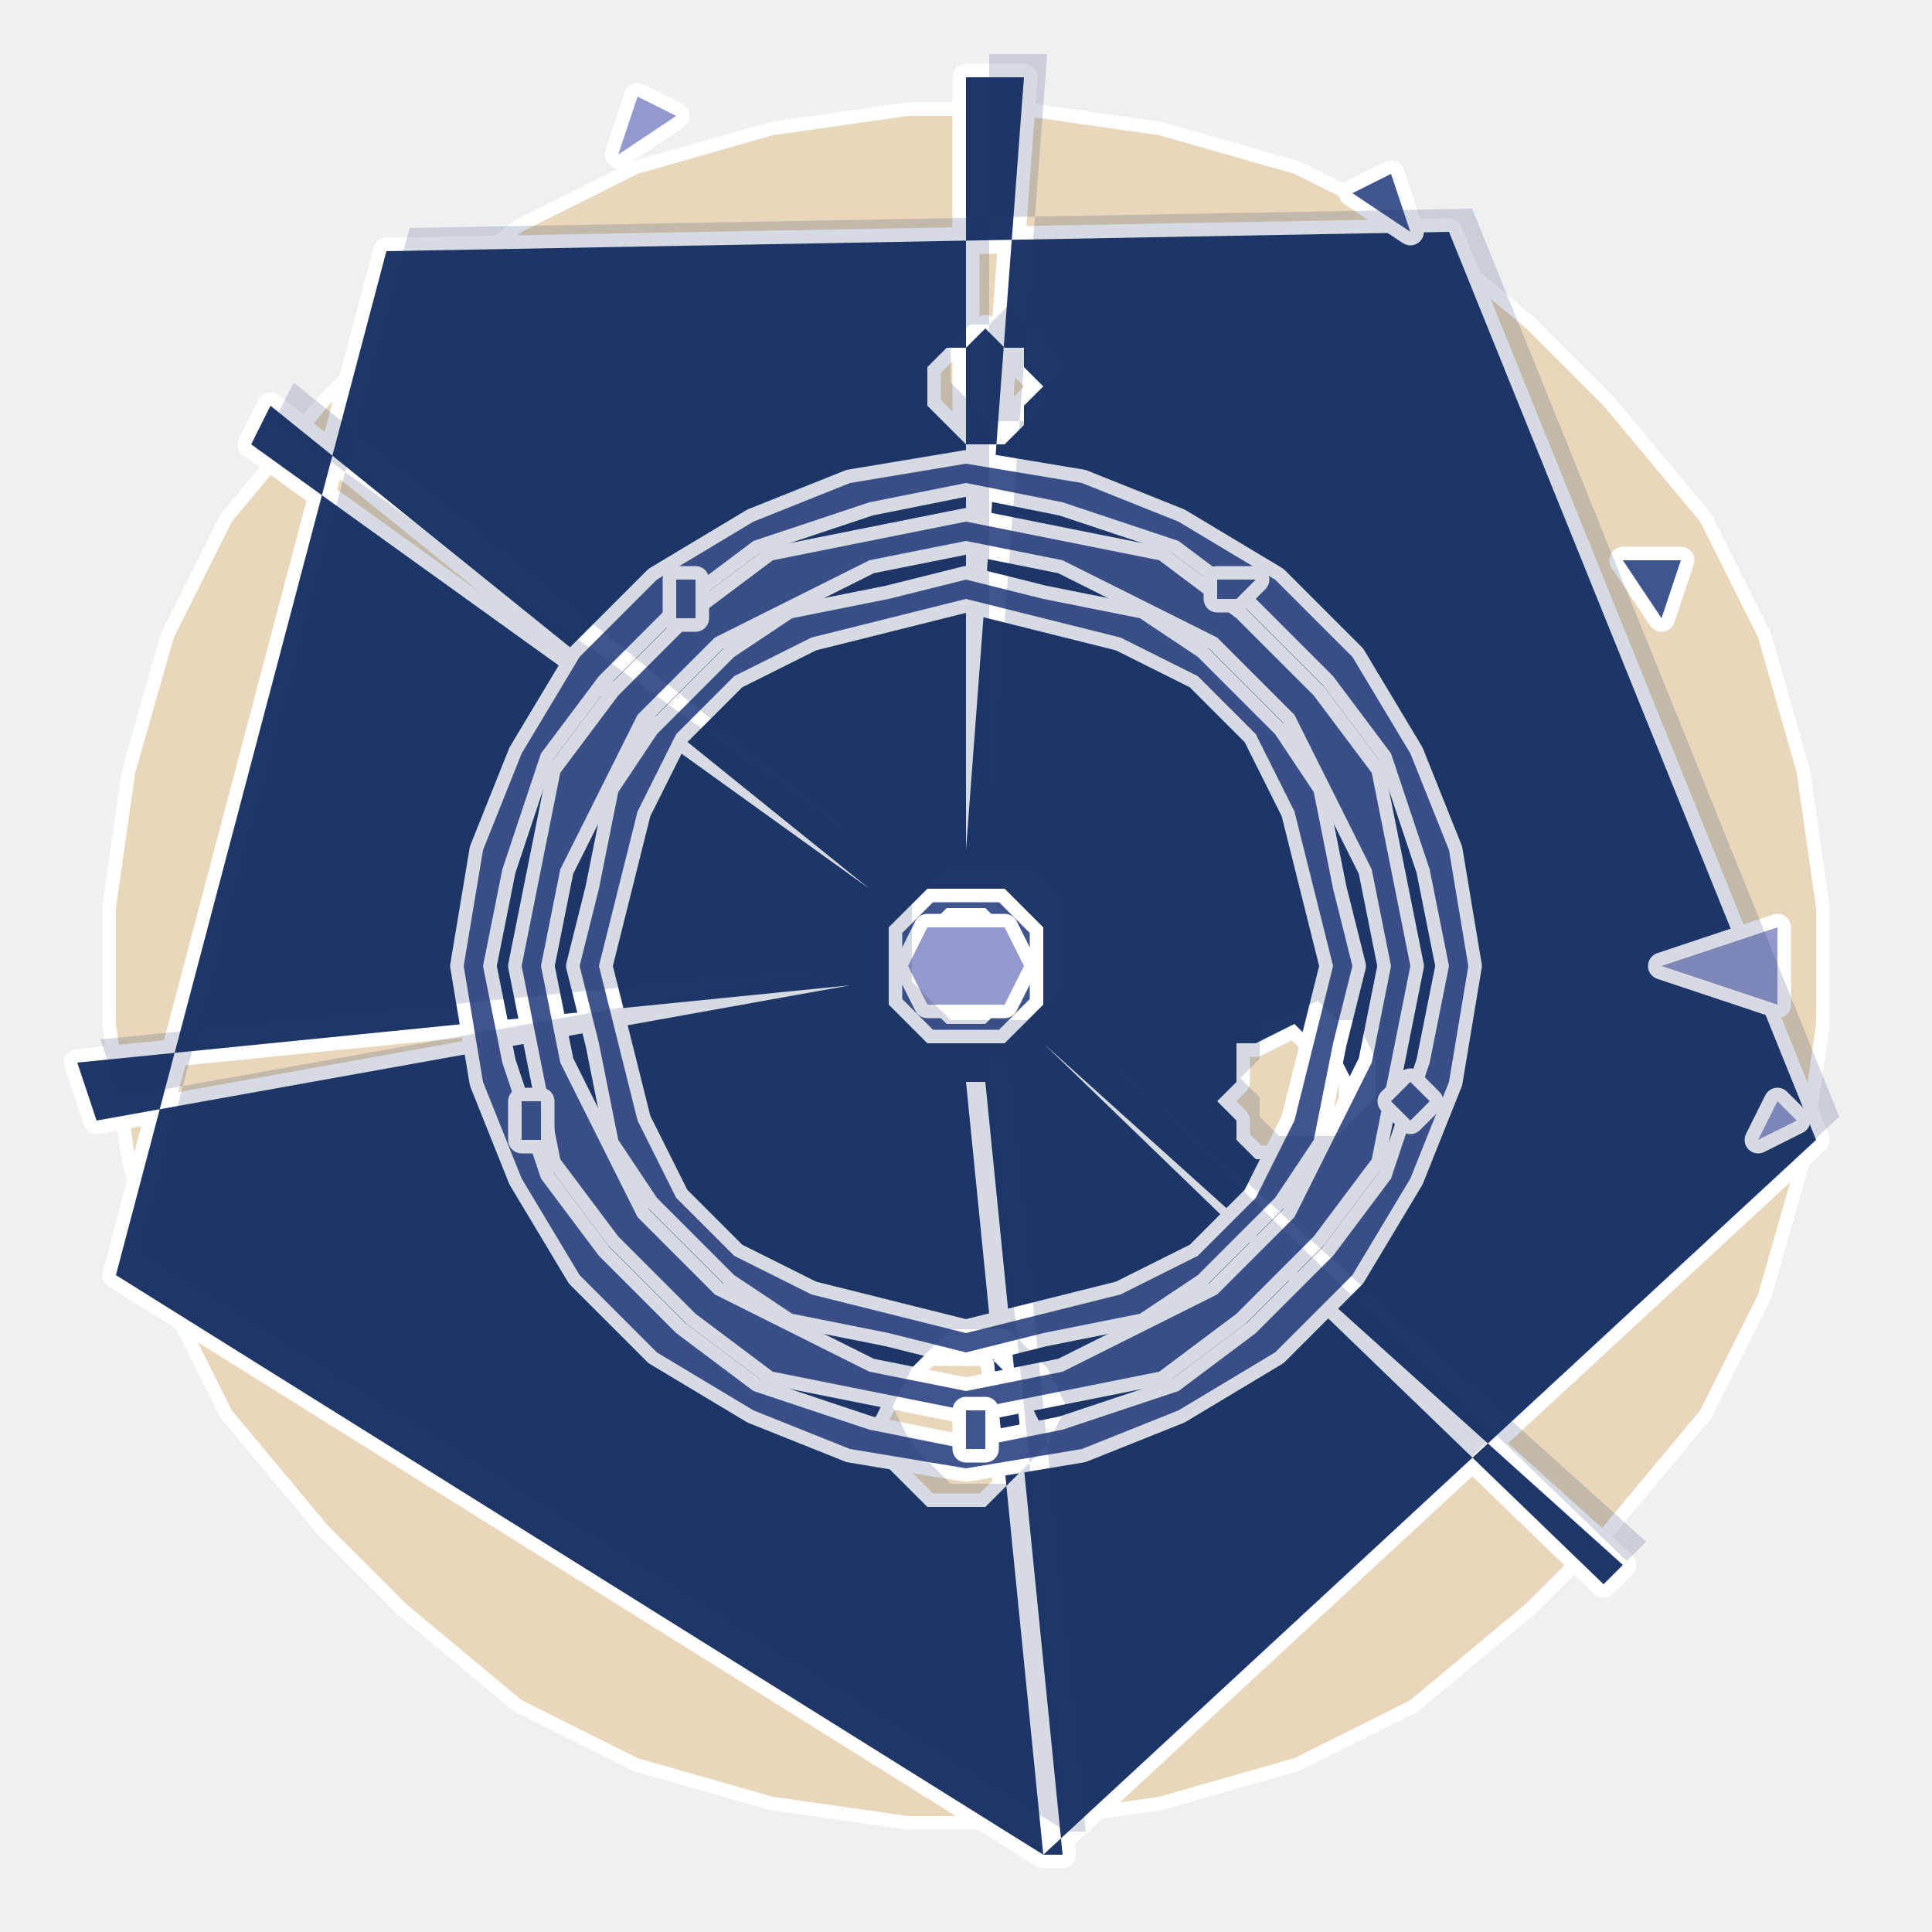
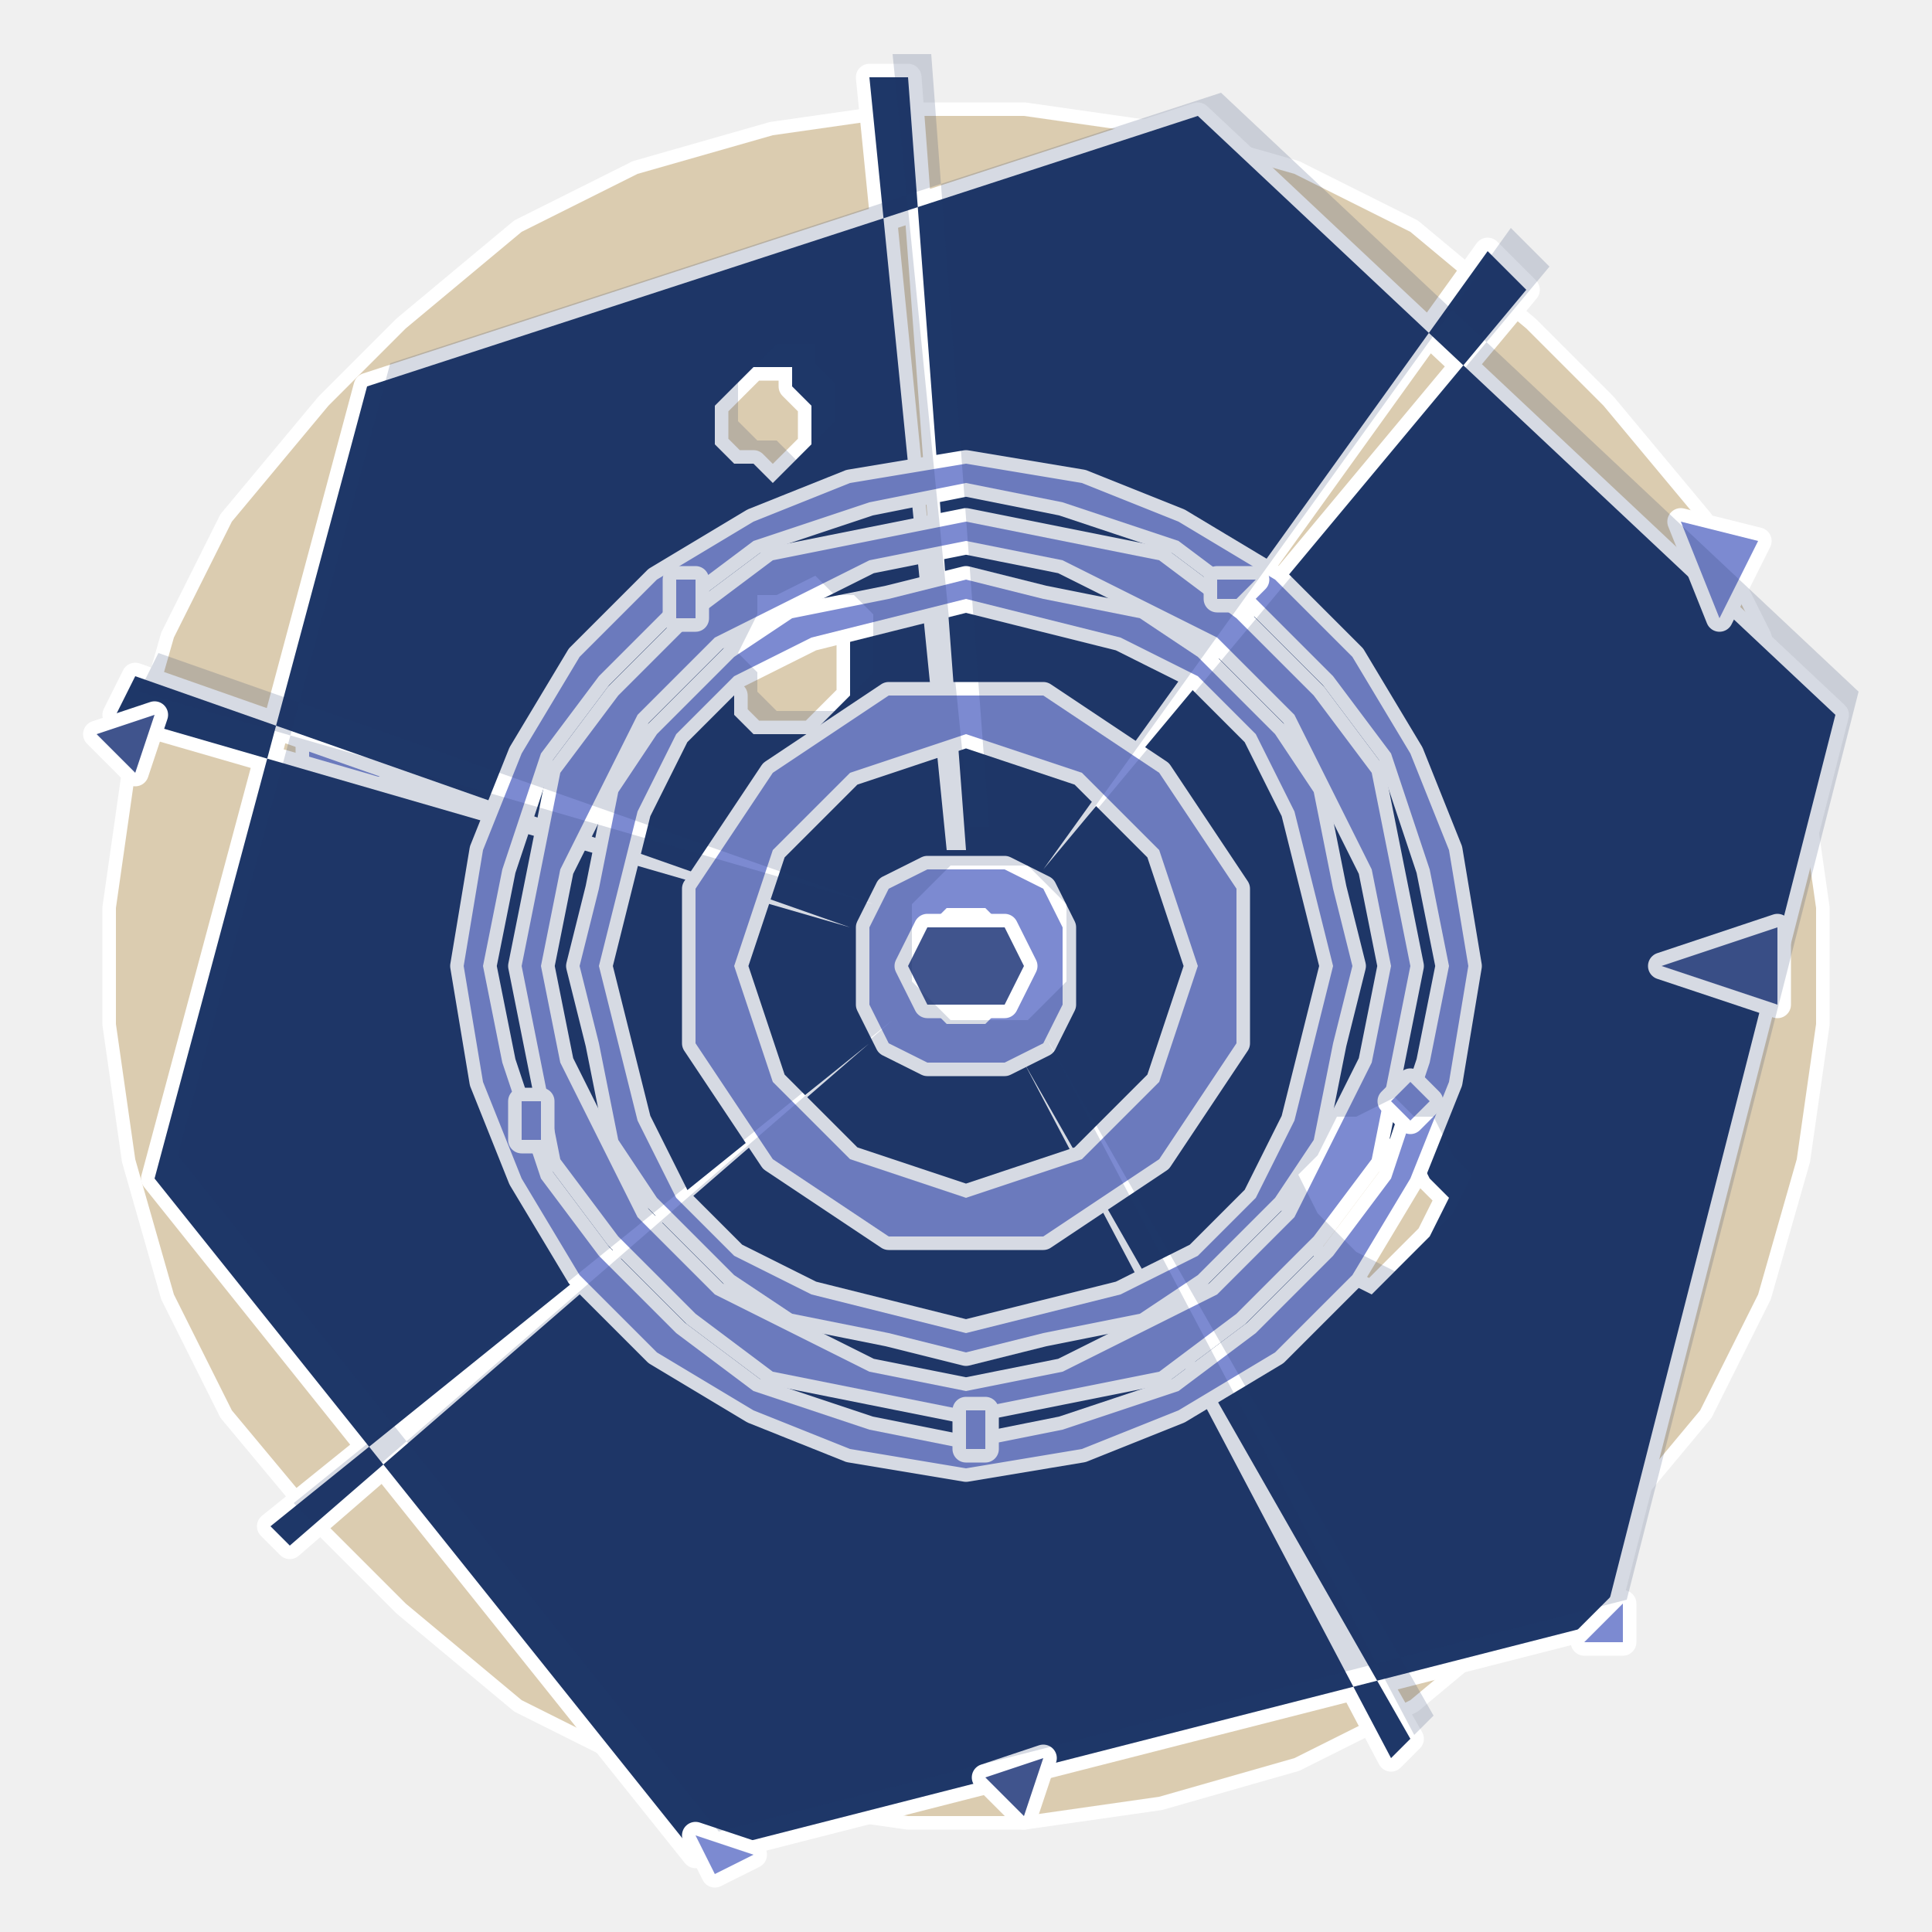
<svg xmlns="http://www.w3.org/2000/svg" viewBox="0 0 100 100" role="img" aria-label="@playform/ets-hook-dsh-doc-suggester - spike-star">
  <style>
		@media (prefers-reduced-motion: no-preference) {
			.ets-hook-dsh-doc-suggester-scene * { transform-box: view-box; transform-origin: 50% 50%; }
- 		.ets-hook-dsh-doc-suggester-counter { animation: ets-hook-dsh-doc-suggester-counter 27s linear -4s infinite; }
+ 		.ets-hook-dsh-doc-suggester-counter { animation: ets-hook-dsh-doc-suggester-counter 28s linear -1s infinite; }
		@keyframes ets-hook-dsh-doc-suggester-counter { to { transform: rotate(-360deg); } }
- 		.ets-hook-dsh-doc-suggester-breathe { animation: ets-hook-dsh-doc-suggester-breathe 6s ease-in-out -4s infinite; }
+ 		.ets-hook-dsh-doc-suggester-breathe { animation: ets-hook-dsh-doc-suggester-breathe 5s ease-in-out -1s infinite; }
		@keyframes ets-hook-dsh-doc-suggester-breathe { 50% { transform: scale(1.06); opacity: 0.85; } }
- 		.ets-hook-dsh-doc-suggester-fire { animation: ets-hook-dsh-doc-suggester-fire 2.6s ease-in-out infinite; }
+ 		.ets-hook-dsh-doc-suggester-fire { animation: ets-hook-dsh-doc-suggester-fire 3.2s ease-in-out infinite; }
		@keyframes ets-hook-dsh-doc-suggester-fire { 0%, 100% { opacity: 0.35; } 50% { opacity: 1; } }
- 		.ets-hook-dsh-doc-suggester-twinkle { animation: ets-hook-dsh-doc-suggester-twinkle 7s ease-in-out -4s infinite; }
+ 		.ets-hook-dsh-doc-suggester-twinkle { animation: ets-hook-dsh-doc-suggester-twinkle 6s ease-in-out -1s infinite; }
		@keyframes ets-hook-dsh-doc-suggester-twinkle { 0%, 100% { transform: scale(0.94); opacity: 0.4; } 50% { transform: scale(1.06); opacity: 1; } }
- 		.ets-hook-dsh-doc-suggester-trace { animation: ets-hook-dsh-doc-suggester-trace 6s ease-in-out -4s infinite; }
+ 		.ets-hook-dsh-doc-suggester-trace { animation: ets-hook-dsh-doc-suggester-trace 4s ease-in-out -1s infinite; }
		@keyframes ets-hook-dsh-doc-suggester-trace { 0%, 100% { transform: translate(0, 0); opacity: 1; } 50% { transform: translate(1.4px, -1.4px); opacity: 0.35; } }
		}
	</style>
  <defs>
    <path id="ets-hook-dsh-doc-suggester-0" d="M91,67 L88,73 L83,79 L79,83 L73,88 L67,91 L60,93 L53,94 L47,94 L40,93 L33,91 L27,88 L21,83 L17,79 L12,73 L9,67 L7,60 L6,53 L6,47 L7,40 L9,33 L12,27 L17,21 L21,17 L27,12 L33,9 L40,7 L47,6 L53,6 L60,7 L67,9 L73,12 L79,17 L83,21 L88,27 L91,33 L93,40 L94,47 L94,53 L93,60 Z" />
-     <path id="ets-hook-dsh-doc-suggester-1" d="M86,58 L85,59 L83,60 L81,59 L81,58 L81,56 L83,55 L85,56 Z" />
-     <path id="ets-hook-dsh-doc-suggester-2" d="M33,78 L32,80 L30,80 L29,80 L28,78 L29,76 L30,75 L32,76 Z" />
-     <path id="ets-hook-dsh-doc-suggester-3" d="M64,50 L64,54 L62,57 L60,60 L57,62 L54,64 L50,64 L46,64 L43,62 L40,60 L38,57 L36,54 L36,50 L36,46 L38,43 L40,40 L43,38 L46,36 L50,36 L54,36 L57,38 L60,40 L62,43 L64,46 Z M62,50 L61,53 L60,56 L58,58 L56,60 L53,61 L50,62 L47,61 L44,60 L42,58 L40,56 L39,53 L38,50 L39,47 L40,44 L42,42 L44,40 L47,39 L50,38 L53,39 L56,40 L58,42 L60,44 L61,47 Z" />
-     <path id="ets-hook-dsh-doc-suggester-4" d="M55,50 L55,52 L54,54 L52,55 L50,55 L48,55 L46,54 L45,52 L45,50 L45,48 L46,46 L48,45 L50,45 L52,45 L54,46 L55,48 Z M53,50 L53,51 L52,52 L51,53 L50,53 L49,53 L48,52 L47,51 L47,50 L47,49 L48,48 L49,47 L50,47 L51,47 L52,48 L53,49 Z" />
-     <path id="ets-hook-dsh-doc-suggester-5" d="M94,59 L54,96 L6,66 L20,13 L75,12 Z M54,54 L84,81 L83,82 L54,54 Z M70,57 L70,58 L69,59 L68,60 L67,60 L65,60 L64,59 L64,58 L63,57 L64,56 L64,54 L65,54 L67,53 L68,54 L69,54 L70,56 Z M51,56 L55,96 L54,96 L50,56 Z M44,51 L5,58 L4,55 L44,51 Z M54,74 L53,76 L52,77 L51,78 L50,78 L48,78 L47,77 L46,76 L45,74 L46,72 L47,71 L48,70 L50,70 L51,70 L52,71 L53,72 Z M45,46 L13,23 L14,21 L45,46 Z M50,44 L50,4 L53,4 L50,44 Z M54,20 L53,21 L53,22 L52,23 L51,23 L50,23 L49,22 L48,21 L48,20 L48,19 L49,18 L50,18 L51,17 L52,18 L53,18 L53,19 Z M54,50 L54,52 L53,53 L52,54 L50,54 L48,54 L47,53 L46,52 L46,50 L46,48 L47,47 L48,46 L50,46 L52,46 L53,47 L54,48 Z" />
-     <path id="ets-hook-dsh-doc-suggester-6" d="M92,48 L86,50 L92,52 Z" />
-     <path id="ets-hook-dsh-doc-suggester-7" d="M70,50 L69,54 L68,59 L66,62 L62,66 L59,68 L54,69 L50,70 L46,69 L41,68 L38,66 L34,62 L32,59 L31,54 L30,50 L31,46 L32,41 L34,38 L38,34 L41,32 L46,31 L50,30 L54,31 L59,32 L62,34 L66,38 L68,41 L69,46 Z M69,50 L68,54 L67,58 L65,62 L62,65 L58,67 L54,68 L50,69 L46,68 L42,67 L38,65 L35,62 L33,58 L32,54 L31,50 L32,46 L33,42 L35,38 L38,35 L42,33 L46,32 L50,31 L54,32 L58,33 L62,35 L65,38 L67,42 L68,46 Z" />
-     <path id="ets-hook-dsh-doc-suggester-8" d="M73,50 L72,55 L71,60 L68,64 L64,68 L60,71 L55,72 L50,73 L45,72 L40,71 L36,68 L32,64 L29,60 L28,55 L27,50 L28,45 L29,40 L32,36 L36,32 L40,29 L45,28 L50,27 L55,28 L60,29 L64,32 L68,36 L71,40 L72,45 Z M72,50 L71,55 L69,59 L67,63 L63,67 L59,69 L55,71 L50,72 L45,71 L41,69 L37,67 L33,63 L31,59 L29,55 L28,50 L29,45 L31,41 L33,37 L37,33 L41,31 L45,29 L50,28 L55,29 L59,31 L63,33 L67,37 L69,41 L71,45 Z" />
-     <path id="ets-hook-dsh-doc-suggester-9" d="M76,50 L75,56 L73,61 L70,66 L66,70 L61,73 L56,75 L50,76 L44,75 L39,73 L34,70 L30,66 L27,61 L25,56 L24,50 L25,44 L27,39 L30,34 L34,30 L39,27 L44,25 L50,24 L56,25 L61,27 L66,30 L70,34 L73,39 L75,44 Z M75,50 L74,55 L72,61 L69,65 L65,69 L61,72 L55,74 L50,75 L45,74 L39,72 L35,69 L31,65 L28,61 L26,55 L25,50 L26,45 L28,39 L31,35 L35,31 L39,28 L45,26 L50,25 L55,26 L61,28 L65,31 L69,35 L72,39 L74,45 Z" />
-     <path id="ets-hook-dsh-doc-suggester-10" d="M74,57 L73,58 L73,58 L72,57 L73,56 L73,56 Z" />
-     <path id="ets-hook-dsh-doc-suggester-11" d="M51,74 L51,75 L50,75 L50,74 L50,73 L51,73 Z" />
-     <path id="ets-hook-dsh-doc-suggester-12" d="M28,58 L28,59 L27,59 L27,58 L27,57 L28,57 Z" />
-     <path id="ets-hook-dsh-doc-suggester-13" d="M36,31 L36,32 L35,32 L35,31 L35,30 L36,30 Z" />
-     <path id="ets-hook-dsh-doc-suggester-14" d="M65,30 L64,31 L63,31 L63,30 L63,30 L64,30 Z" />
-     <path id="ets-hook-dsh-doc-suggester-15" d="M84,29 L87,29 L86,32 Z" />
-     <path id="ets-hook-dsh-doc-suggester-16" d="M92,57 L93,58 L91,59 Z" />
-     <path id="ets-hook-dsh-doc-suggester-17" d="M70,10 L72,9 L73,12 Z" />
-     <path id="ets-hook-dsh-doc-suggester-18" d="M32,8 L33,5 L35,6 Z" />
-     <path id="ets-hook-dsh-doc-suggester-19" d="M53,50 L52,52 L51,52 L49,52 L48,52 L47,50 L48,48 L49,48 L51,48 L52,48 Z" />
+     <path id="ets-hook-dsh-doc-suggester-1" d="M29,25 L29,27 L27,28 L25,27 L24,25 L25,23 L27,23 L29,23 Z" />
+     <path id="ets-hook-dsh-doc-suggester-2" d="M42,82 L41,84 L39,85 L38,84 L37,82 L38,81 L39,80 L41,81 Z" />
+     <path id="ets-hook-dsh-doc-suggester-3" d="M20,38 L20,40 L18,41 L16,40 L16,38 L16,37 L18,36 L20,37 Z" />
+     <path id="ets-hook-dsh-doc-suggester-4" d="M83,84 L36,96 L8,61 L19,20 L62,6 L95,37 Z M53,55 L73,90 L72,91 L53,55 Z M44,35 L44,36 L43,37 L42,38 L41,38 L39,38 L38,37 L38,36 L37,35 L38,33 L38,32 L39,32 L41,31 L42,32 L43,32 L44,33 Z M45,54 L15,80 L14,79 L45,54 Z M44,48 L6,37 L7,35 L44,48 Z M75,62 L74,64 L73,65 L72,66 L71,67 L69,66 L68,65 L67,64 L66,62 L67,61 L68,59 L69,59 L71,58 L72,59 L73,59 L74,61 Z M49,44 L45,4 L47,4 L50,44 Z M54,45 L77,13 L79,15 L54,45 Z M42,22 L42,23 L41,24 L41,24 L40,25 L39,24 L38,24 L37,23 L37,22 L37,21 L38,20 L39,19 L40,19 L41,19 L41,20 L42,21 Z M54,50 L54,52 L53,53 L52,54 L50,54 L48,54 L47,53 L46,52 L46,50 L46,48 L47,47 L48,46 L50,46 L52,46 L53,47 L54,48 Z" />
+     <path id="ets-hook-dsh-doc-suggester-5" d="M64,50 L64,54 L62,57 L60,60 L57,62 L54,64 L50,64 L46,64 L43,62 L40,60 L38,57 L36,54 L36,50 L36,46 L38,43 L40,40 L43,38 L46,36 L50,36 L54,36 L57,38 L60,40 L62,43 L64,46 Z M62,50 L61,53 L60,56 L58,58 L56,60 L53,61 L50,62 L47,61 L44,60 L42,58 L40,56 L39,53 L38,50 L39,47 L40,44 L42,42 L44,40 L47,39 L50,38 L53,39 L56,40 L58,42 L60,44 L61,47 Z" />
+     <path id="ets-hook-dsh-doc-suggester-6" d="M55,50 L55,52 L54,54 L52,55 L50,55 L48,55 L46,54 L45,52 L45,50 L45,48 L46,46 L48,45 L50,45 L52,45 L54,46 L55,48 Z M53,50 L53,51 L52,52 L51,53 L50,53 L49,53 L48,52 L47,51 L47,50 L47,49 L48,48 L49,47 L50,47 L51,47 L52,48 L53,49 Z" />
+     <path id="ets-hook-dsh-doc-suggester-7" d="M92,48 L86,50 L92,52 Z" />
+     <path id="ets-hook-dsh-doc-suggester-8" d="M70,50 L69,54 L68,59 L66,62 L62,66 L59,68 L54,69 L50,70 L46,69 L41,68 L38,66 L34,62 L32,59 L31,54 L30,50 L31,46 L32,41 L34,38 L38,34 L41,32 L46,31 L50,30 L54,31 L59,32 L62,34 L66,38 L68,41 L69,46 Z M69,50 L68,54 L67,58 L65,62 L62,65 L58,67 L54,68 L50,69 L46,68 L42,67 L38,65 L35,62 L33,58 L32,54 L31,50 L32,46 L33,42 L35,38 L38,35 L42,33 L46,32 L50,31 L54,32 L58,33 L62,35 L65,38 L67,42 L68,46 Z" />
+     <path id="ets-hook-dsh-doc-suggester-9" d="M73,50 L72,55 L71,60 L68,64 L64,68 L60,71 L55,72 L50,73 L45,72 L40,71 L36,68 L32,64 L29,60 L28,55 L27,50 L28,45 L29,40 L32,36 L36,32 L40,29 L45,28 L50,27 L55,28 L60,29 L64,32 L68,36 L71,40 L72,45 Z M72,50 L71,55 L69,59 L67,63 L63,67 L59,69 L55,71 L50,72 L45,71 L41,69 L37,67 L33,63 L31,59 L29,55 L28,50 L29,45 L31,41 L33,37 L37,33 L41,31 L45,29 L50,28 L55,29 L59,31 L63,33 L67,37 L69,41 L71,45 Z" />
+     <path id="ets-hook-dsh-doc-suggester-10" d="M76,50 L75,56 L73,61 L70,66 L66,70 L61,73 L56,75 L50,76 L44,75 L39,73 L34,70 L30,66 L27,61 L25,56 L24,50 L25,44 L27,39 L30,34 L34,30 L39,27 L44,25 L50,24 L56,25 L61,27 L66,30 L70,34 L73,39 L75,44 Z M75,50 L74,55 L72,61 L69,65 L65,69 L61,72 L55,74 L50,75 L45,74 L39,72 L35,69 L31,65 L28,61 L26,55 L25,50 L26,45 L28,39 L31,35 L35,31 L39,28 L45,26 L50,25 L55,26 L61,28 L65,31 L69,35 L72,39 L74,45 Z" />
+     <path id="ets-hook-dsh-doc-suggester-11" d="M74,57 L73,58 L73,58 L72,57 L73,56 L73,56 Z" />
+     <path id="ets-hook-dsh-doc-suggester-12" d="M51,74 L51,75 L50,75 L50,74 L50,73 L51,73 Z" />
+     <path id="ets-hook-dsh-doc-suggester-13" d="M28,58 L28,59 L27,59 L27,58 L27,57 L28,57 Z" />
+     <path id="ets-hook-dsh-doc-suggester-14" d="M36,31 L36,32 L35,32 L35,31 L35,30 L36,30 Z" />
+     <path id="ets-hook-dsh-doc-suggester-15" d="M39,96 L37,97 L36,95 Z" />
+     <path id="ets-hook-dsh-doc-suggester-16" d="M65,30 L64,31 L63,31 L63,30 L63,30 L64,30 Z" />
+     <path id="ets-hook-dsh-doc-suggester-17" d="M54,91 L53,94 L51,92 Z" />
+     <path id="ets-hook-dsh-doc-suggester-18" d="M87,27 L91,28 L89,32 Z" />
+     <path id="ets-hook-dsh-doc-suggester-19" d="M7,40 L5,38 L8,37 Z" />
+     <path id="ets-hook-dsh-doc-suggester-20" d="M84,83 L84,85 L82,85 Z" />
+     <path id="ets-hook-dsh-doc-suggester-21" d="M53,50 L52,52 L51,52 L49,52 L48,52 L47,50 L48,48 L49,48 L51,48 L52,48 Z" />
  </defs>
  <g class="ets-hook-dsh-doc-suggester-scene">
-     <g fill="#E8D7BA" fill-opacity="1" fill-rule="evenodd" stroke="#ffffff" stroke-width="1.4" stroke-linejoin="round" paint-order="stroke fill">
+     <g fill="#DBCCB0" fill-opacity="1" fill-rule="evenodd" stroke="#ffffff" stroke-width="1.4" stroke-linejoin="round" paint-order="stroke fill">
      <use class="ets-hook-dsh-doc-suggester-breathe" href="#ets-hook-dsh-doc-suggester-0" />
    </g>
-     <g fill="#40548D" fill-opacity="1" fill-rule="evenodd" stroke="#ffffff" stroke-width="1.4" stroke-linejoin="round" paint-order="stroke fill">
-       <use class="ets-hook-dsh-doc-suggester-fire" style="animation-delay:-4.00s" href="#ets-hook-dsh-doc-suggester-1" />
-       <use class="ets-hook-dsh-doc-suggester-fire" style="animation-delay:-4.18s" href="#ets-hook-dsh-doc-suggester-2" />
-       <use class="ets-hook-dsh-doc-suggester-breathe" href="#ets-hook-dsh-doc-suggester-3" />
-       <use class="ets-hook-dsh-doc-suggester-breathe" href="#ets-hook-dsh-doc-suggester-4" />
+     <g fill="#7C8AD1" fill-opacity="1" fill-rule="evenodd" stroke="#ffffff" stroke-width="1.4" stroke-linejoin="round" paint-order="stroke fill">
+       <use class="ets-hook-dsh-doc-suggester-fire" style="animation-delay:-1.00s" href="#ets-hook-dsh-doc-suggester-1" />
+       <use class="ets-hook-dsh-doc-suggester-fire" style="animation-delay:-1.18s" href="#ets-hook-dsh-doc-suggester-2" />
+       <use class="ets-hook-dsh-doc-suggester-fire" style="animation-delay:-1.36s" href="#ets-hook-dsh-doc-suggester-3" />
    </g>
    <g fill="#1E3768" fill-opacity="1" fill-rule="evenodd" stroke="#ffffff" stroke-width="1.4" stroke-linejoin="round" paint-order="stroke fill">
-       <use href="#ets-hook-dsh-doc-suggester-5" />
+       <use href="#ets-hook-dsh-doc-suggester-4" />
    </g>
-     <g fill="#9499CB" fill-opacity="1" fill-rule="evenodd" stroke="#ffffff" stroke-width="1.4" stroke-linejoin="round" paint-order="stroke fill">
-       <use class="ets-hook-dsh-doc-suggester-fire" style="animation-delay:-4.36s" href="#ets-hook-dsh-doc-suggester-6" />
+     <g fill="#7C8AD1" fill-opacity="1" fill-rule="evenodd" stroke="#ffffff" stroke-width="1.4" stroke-linejoin="round" paint-order="stroke fill">
+       <use class="ets-hook-dsh-doc-suggester-breathe" href="#ets-hook-dsh-doc-suggester-5" />
+       <use class="ets-hook-dsh-doc-suggester-breathe" href="#ets-hook-dsh-doc-suggester-6" />
    </g>
    <g fill="#40548D" fill-opacity="1" fill-rule="evenodd" stroke="#ffffff" stroke-width="1.4" stroke-linejoin="round" paint-order="stroke fill">
-       <use class="ets-hook-dsh-doc-suggester-breathe" href="#ets-hook-dsh-doc-suggester-7" />
+       <use class="ets-hook-dsh-doc-suggester-fire" style="animation-delay:-1.54s" href="#ets-hook-dsh-doc-suggester-7" />
+     </g>
+     <g fill="#7C8AD1" fill-opacity="1" fill-rule="evenodd" stroke="#ffffff" stroke-width="1.4" stroke-linejoin="round" paint-order="stroke fill">
      <use class="ets-hook-dsh-doc-suggester-breathe" href="#ets-hook-dsh-doc-suggester-8" />
      <use class="ets-hook-dsh-doc-suggester-breathe" href="#ets-hook-dsh-doc-suggester-9" />
-       <use class="ets-hook-dsh-doc-suggester-counter" href="#ets-hook-dsh-doc-suggester-10" />
+       <use class="ets-hook-dsh-doc-suggester-breathe" href="#ets-hook-dsh-doc-suggester-10" />
      <use class="ets-hook-dsh-doc-suggester-counter" href="#ets-hook-dsh-doc-suggester-11" />
      <use class="ets-hook-dsh-doc-suggester-counter" href="#ets-hook-dsh-doc-suggester-12" />
      <use class="ets-hook-dsh-doc-suggester-counter" href="#ets-hook-dsh-doc-suggester-13" />
      <use class="ets-hook-dsh-doc-suggester-counter" href="#ets-hook-dsh-doc-suggester-14" />
      <use class="ets-hook-dsh-doc-suggester-twinkle" href="#ets-hook-dsh-doc-suggester-15" />
-     </g>
-     <g fill="#9499CB" fill-opacity="1" fill-rule="evenodd" stroke="#ffffff" stroke-width="1.4" stroke-linejoin="round" paint-order="stroke fill">
-       <use class="ets-hook-dsh-doc-suggester-twinkle" href="#ets-hook-dsh-doc-suggester-16" />
+       <use class="ets-hook-dsh-doc-suggester-counter" href="#ets-hook-dsh-doc-suggester-16" />
    </g>
    <g fill="#40548D" fill-opacity="1" fill-rule="evenodd" stroke="#ffffff" stroke-width="1.4" stroke-linejoin="round" paint-order="stroke fill">
      <use class="ets-hook-dsh-doc-suggester-twinkle" href="#ets-hook-dsh-doc-suggester-17" />
    </g>
-     <g fill="#9499CB" fill-opacity="1" fill-rule="evenodd" stroke="#ffffff" stroke-width="1.4" stroke-linejoin="round" paint-order="stroke fill">
+     <g fill="#7C8AD1" fill-opacity="1" fill-rule="evenodd" stroke="#ffffff" stroke-width="1.4" stroke-linejoin="round" paint-order="stroke fill">
      <use class="ets-hook-dsh-doc-suggester-twinkle" href="#ets-hook-dsh-doc-suggester-18" />
-       <use class="ets-hook-dsh-doc-suggester-breathe" href="#ets-hook-dsh-doc-suggester-19" />
+     </g>
+     <g fill="#40548D" fill-opacity="1" fill-rule="evenodd" stroke="#ffffff" stroke-width="1.4" stroke-linejoin="round" paint-order="stroke fill">
+       <use class="ets-hook-dsh-doc-suggester-twinkle" href="#ets-hook-dsh-doc-suggester-19" />
+     </g>
+     <g fill="#7C8AD1" fill-opacity="1" fill-rule="evenodd" stroke="#ffffff" stroke-width="1.4" stroke-linejoin="round" paint-order="stroke fill">
+       <use class="ets-hook-dsh-doc-suggester-twinkle" href="#ets-hook-dsh-doc-suggester-20" />
+     </g>
+     <g fill="#40548D" fill-opacity="1" fill-rule="evenodd" stroke="#ffffff" stroke-width="1.4" stroke-linejoin="round" paint-order="stroke fill">
+       <use class="ets-hook-dsh-doc-suggester-breathe" href="#ets-hook-dsh-doc-suggester-21" />
    </g>
    <g class="ets-hook-dsh-doc-suggester-trace" fill="#1E3768" fill-opacity="0.18" fill-rule="evenodd" stroke="none">
      <g transform="translate(1.2,-1.2)">
-         <use href="#ets-hook-dsh-doc-suggester-5" />
+         <use href="#ets-hook-dsh-doc-suggester-4" />
      </g>
    </g>
  </g>
</svg>
